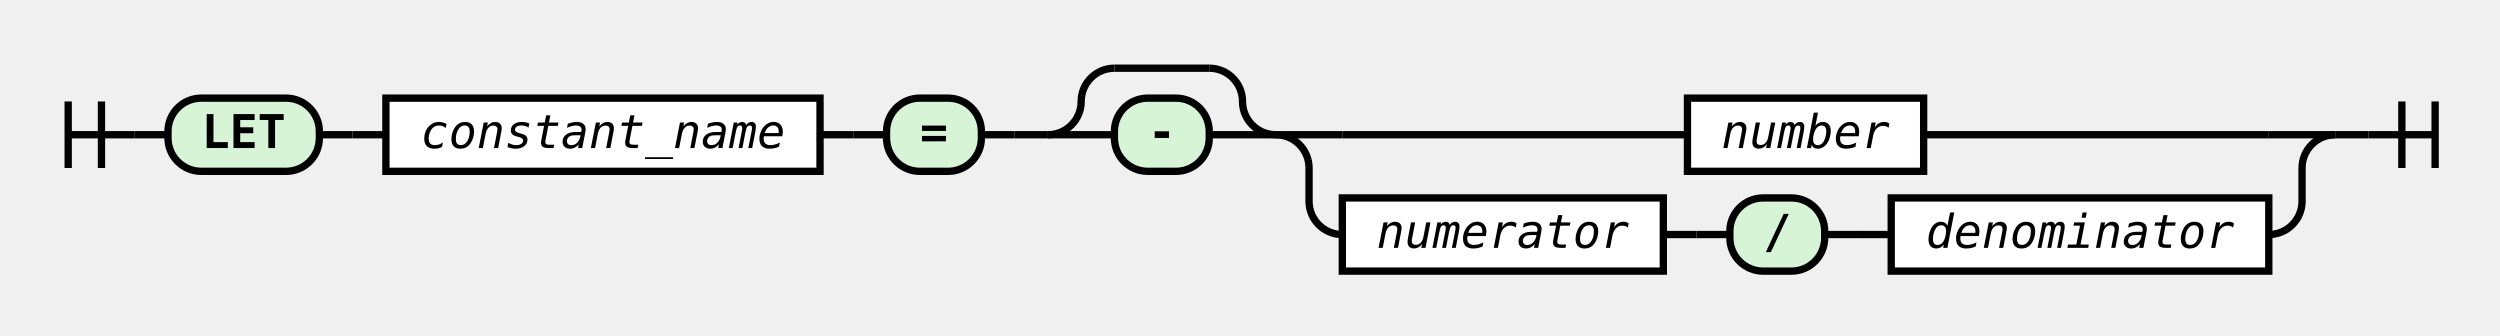
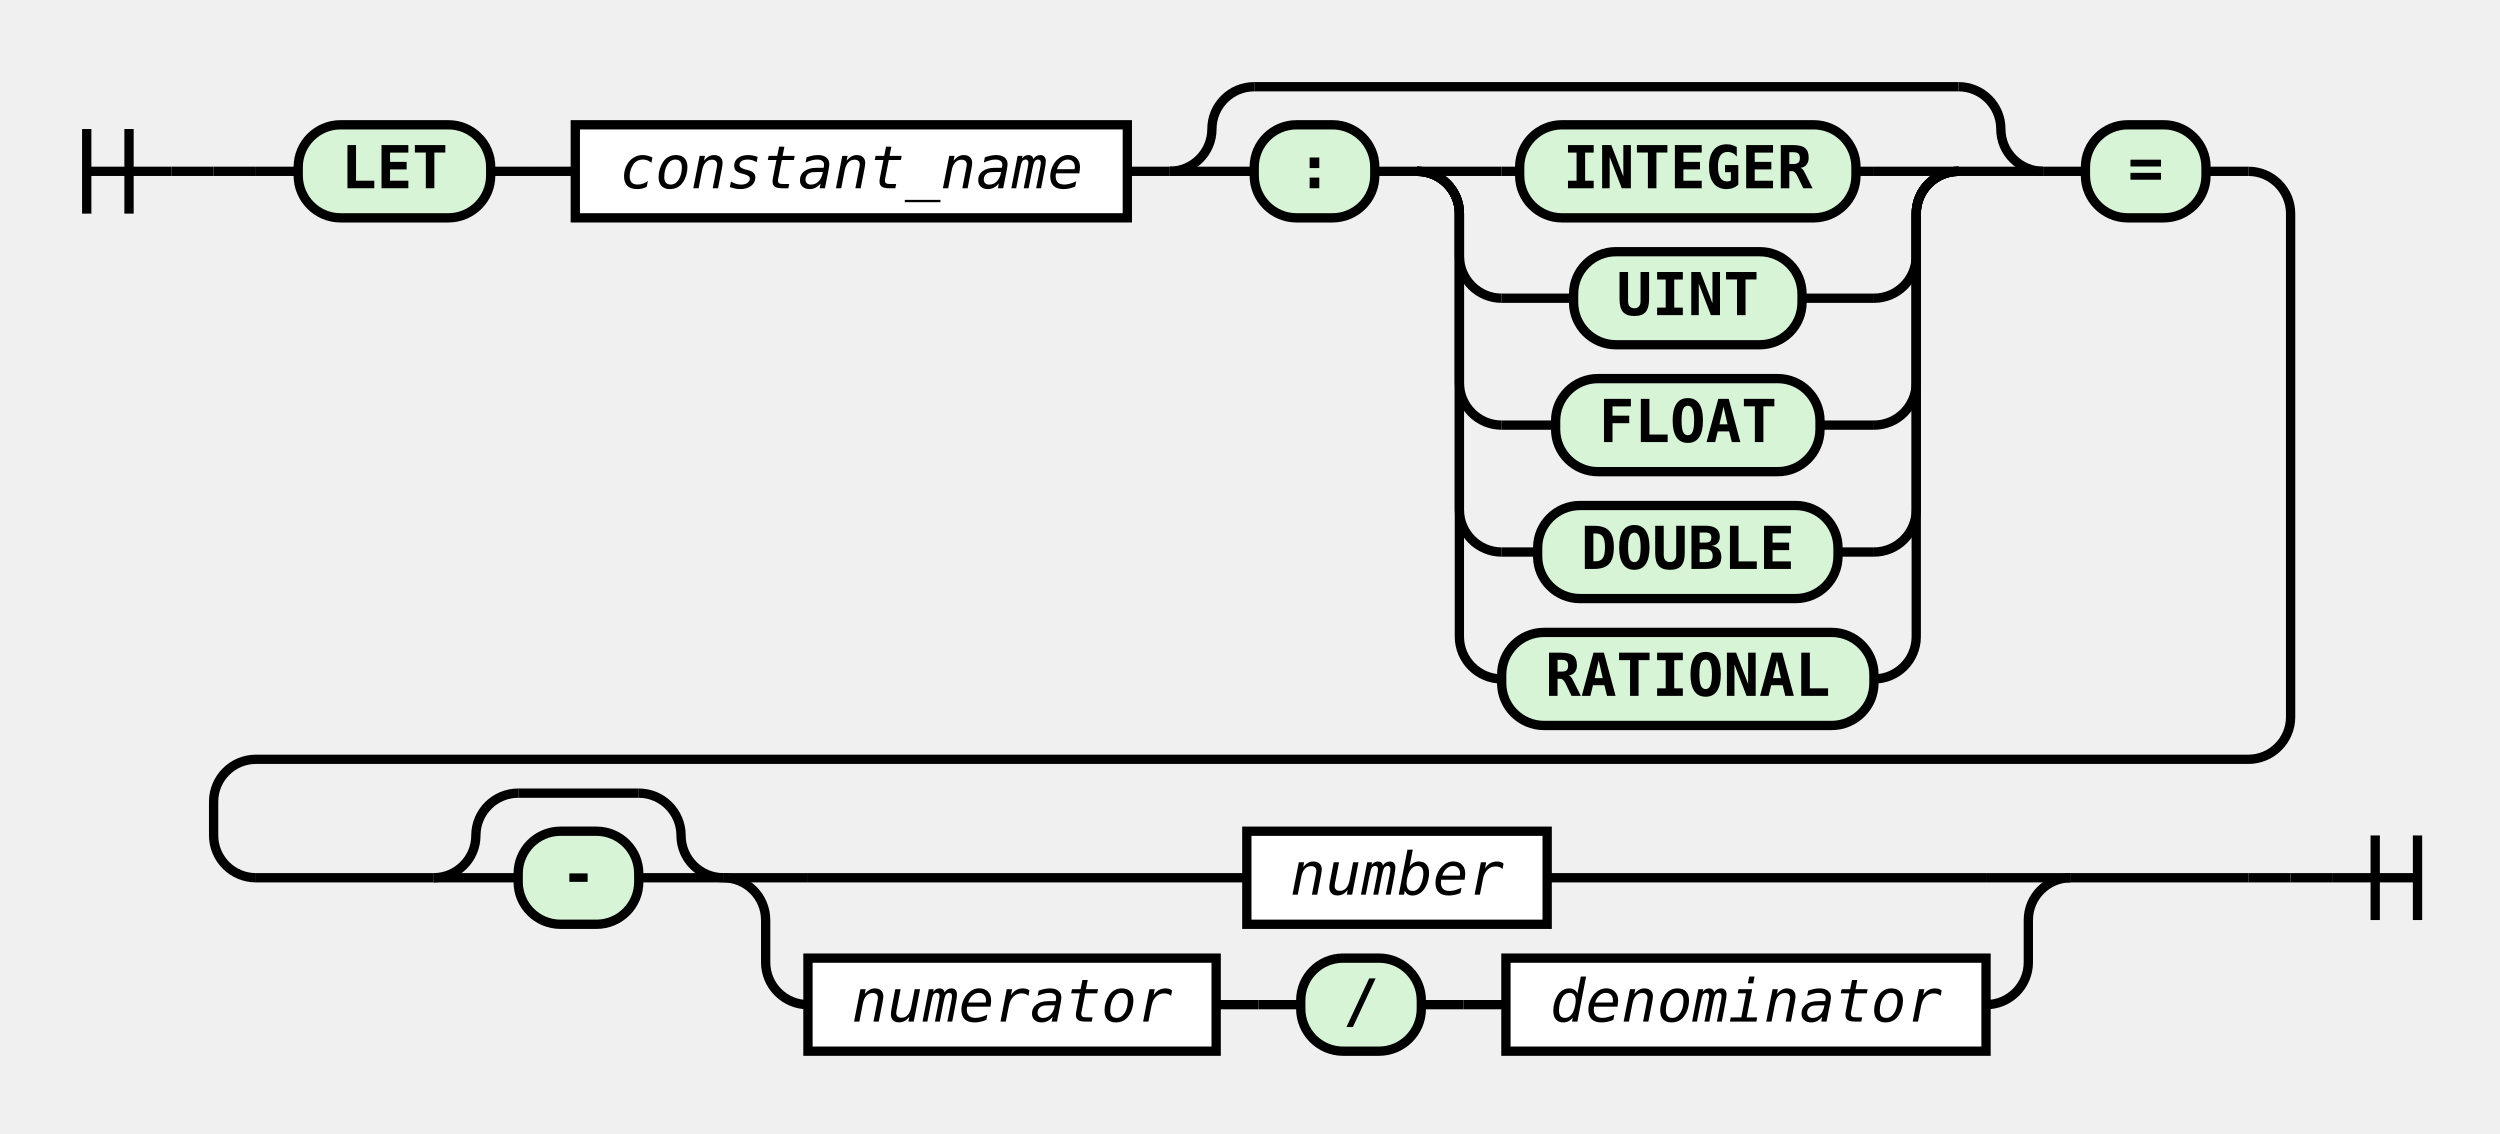
- <svg xmlns="http://www.w3.org/2000/svg" class="railroad-diagram" height="101" viewBox="0 0 751.5 101" width="751.5">
+ <svg xmlns="http://www.w3.org/2000/svg" class="railroad-diagram" height="268" viewBox="0 0 591.0 268" width="591.0">
  <g transform="translate(.5 .5)">
    <g>
      <path d="M20 30v20m10 -20v20m-10 -10h20" />
    </g>
    <path d="M40 40h10" />
    <g>
      <path d="M50 40h0.0" />
-       <path d="M701.5 40h0.0" />
-       <g class="terminal ">
-         <path d="M50.0 40h0.0" />
-         <path d="M95.5 40h0.0" />
-         <rect height="22" rx="10" ry="10" width="45.5" x="50" y="29" />
-         <text x="72.75" y="44">LET</text>
+       <path d="M50.0 40h10" />
+       <g>
+         <path d="M60.0 40h10.0" />
+         <path d="M521.0 40h10.0" />
+         <g class="terminal ">
+           <path d="M70.0 40h0.0" />
+           <path d="M115.5 40h0.0" />
+           <rect height="22" rx="10" ry="10" width="45.5" x="70" y="29" />
+           <text x="92.75" y="44">LET</text>
+         </g>
+         <path d="M115.5 40h10" />
+         <path d="M125.5 40h10" />
+         <g class="non-terminal ">
+           <path d="M135.5 40h0.0" />
+           <path d="M266.0 40h0.0" />
+           <rect height="22" width="130.5" x="135.5" y="29" />
+           <text x="200.75" y="44">constant_name</text>
+         </g>
+         <path d="M266.0 40h10" />
+         <g>
+           <path d="M276.0 40h0.0" />
+           <path d="M482.5 40h0.0" />
+           <path d="M276.0 40a10 10 0 0 0 10 -10v0a10 10 0 0 1 10 -10" />
+           <g>
+             <path d="M296.0 20h166.5" />
+           </g>
+           <path d="M462.5 20a10 10 0 0 1 10 10v0a10 10 0 0 0 10 10" />
+           <path d="M276.0 40h20" />
+           <g>
+             <path d="M296.0 40h0.0" />
+             <path d="M462.5 40h0.0" />
+             <g class="terminal ">
+               <path d="M296.0 40h0.0" />
+               <path d="M324.5 40h0.0" />
+               <rect height="22" rx="10" ry="10" width="28.5" x="296" y="29" />
+               <text x="310.25" y="44">:</text>
+             </g>
+             <path d="M324.5 40h10" />
+             <g>
+               <path d="M334.5 40h0.0" />
+               <path d="M462.5 40h0.0" />
+               <path d="M334.5 40h20" />
+               <g class="terminal ">
+                 <path d="M354.5 40h4.25" />
+                 <path d="M438.25 40h4.25" />
+                 <rect height="22" rx="10" ry="10" width="79.5" x="358.75" y="29" />
+                 <text x="398.5" y="44">INTEGER</text>
+               </g>
+               <path d="M442.5 40h20" />
+               <path d="M334.5 40a10 10 0 0 1 10 10v10a10 10 0 0 0 10 10" />
+               <g class="terminal ">
+                 <path d="M354.5 70h17.0" />
+                 <path d="M425.5 70h17.0" />
+                 <rect height="22" rx="10" ry="10" width="54" x="371.5" y="59" />
+                 <text x="398.5" y="74">UINT</text>
+               </g>
+               <path d="M442.5 70a10 10 0 0 0 10 -10v-10a10 10 0 0 1 10 -10" />
+               <path d="M334.5 40a10 10 0 0 1 10 10v40a10 10 0 0 0 10 10" />
+               <g class="terminal ">
+                 <path d="M354.5 100h12.75" />
+                 <path d="M429.75 100h12.75" />
+                 <rect height="22" rx="10" ry="10" width="62.5" x="367.25" y="89" />
+                 <text x="398.5" y="104">FLOAT</text>
+               </g>
+               <path d="M442.5 100a10 10 0 0 0 10 -10v-40a10 10 0 0 1 10 -10" />
+               <path d="M334.5 40a10 10 0 0 1 10 10v70a10 10 0 0 0 10 10" />
+               <g class="terminal ">
+                 <path d="M354.5 130h8.5" />
+                 <path d="M434.0 130h8.5" />
+                 <rect height="22" rx="10" ry="10" width="71" x="363" y="119" />
+                 <text x="398.5" y="134">DOUBLE</text>
+               </g>
+               <path d="M442.5 130a10 10 0 0 0 10 -10v-70a10 10 0 0 1 10 -10" />
+               <path d="M334.5 40a10 10 0 0 1 10 10v100a10 10 0 0 0 10 10" />
+               <g class="terminal ">
+                 <path d="M354.5 160h0.0" />
+                 <path d="M442.5 160h0.0" />
+                 <rect height="22" rx="10" ry="10" width="88" x="354.5" y="149" />
+                 <text x="398.5" y="164">RATIONAL</text>
+               </g>
+               <path d="M442.5 160a10 10 0 0 0 10 -10v-100a10 10 0 0 1 10 -10" />
+             </g>
+           </g>
+           <path d="M462.5 40h20" />
+         </g>
+         <path d="M482.5 40h10" />
+         <g class="terminal ">
+           <path d="M492.5 40h0.0" />
+           <path d="M521.0 40h0.0" />
+           <rect height="22" rx="10" ry="10" width="28.5" x="492.5" y="29" />
+           <text x="506.75" y="44">=</text>
+         </g>
      </g>
-       <path d="M95.5 40h10" />
-       <path d="M105.5 40h10" />
-       <g class="non-terminal ">
-         <path d="M115.5 40h0.0" />
-         <path d="M246.0 40h0.0" />
-         <rect height="22" width="130.5" x="115.5" y="29" />
-         <text x="180.75" y="44">constant_name</text>
+       <path d="M531.0 40a10 10 0 0 1 10 10v119a10 10 0 0 1 -10 10h-471.0a10 10 0 0 0 -10 10v8a10 10 0 0 0 10 10" />
+       <g>
+         <path d="M60.0 207h42.0" />
+         <path d="M489.0 207h42.0" />
+         <g>
+           <path d="M102.0 207h0.0" />
+           <path d="M489.0 207h0.0" />
+           <g>
+             <path d="M102.0 207h0.0" />
+             <path d="M170.5 207h0.0" />
+             <path d="M102.0 207a10 10 0 0 0 10 -10v0a10 10 0 0 1 10 -10" />
+             <g>
+               <path d="M122.0 187h28.5" />
+             </g>
+             <path d="M150.5 187a10 10 0 0 1 10 10v0a10 10 0 0 0 10 10" />
+             <path d="M102.0 207h20" />
+             <g class="terminal ">
+               <path d="M122.0 207h0.0" />
+               <path d="M150.5 207h0.0" />
+               <rect height="22" rx="10" ry="10" width="28.5" x="122" y="196" />
+               <text x="136.25" y="211">-</text>
+             </g>
+             <path d="M150.5 207h20" />
+           </g>
+           <g>
+             <path d="M170.5 207h0.0" />
+             <path d="M489.0 207h0.0" />
+             <path d="M170.5 207h20" />
+             <g class="non-terminal ">
+               <path d="M190.5 207h103.75" />
+               <path d="M365.25 207h103.75" />
+               <rect height="22" width="71" x="294.25" y="196" />
+               <text x="329.75" y="211">number</text>
+             </g>
+             <path d="M469.0 207h20" />
+             <path d="M170.5 207a10 10 0 0 1 10 10v10a10 10 0 0 0 10 10" />
+             <g>
+               <path d="M190.5 237h0.0" />
+               <path d="M469.0 237h0.0" />
+               <g class="non-terminal ">
+                 <path d="M190.5 237h0.0" />
+                 <path d="M287.0 237h0.0" />
+                 <rect height="22" width="96.5" x="190.5" y="226" />
+                 <text x="238.75" y="241">numerator</text>
+               </g>
+               <path d="M287.0 237h10" />
+               <path d="M297.0 237h10" />
+               <g class="terminal ">
+                 <path d="M307.0 237h0.0" />
+                 <path d="M335.5 237h0.0" />
+                 <rect height="22" rx="10" ry="10" width="28.5" x="307" y="226" />
+                 <text x="321.25" y="241">/</text>
+               </g>
+               <path d="M335.5 237h10" />
+               <path d="M345.5 237h10" />
+               <g class="non-terminal ">
+                 <path d="M355.5 237h0.0" />
+                 <path d="M469.0 237h0.0" />
+                 <rect height="22" width="113.5" x="355.5" y="226" />
+                 <text x="412.25" y="241">denominator</text>
+               </g>
+             </g>
+             <path d="M469.0 237a10 10 0 0 0 10 -10v-10a10 10 0 0 1 10 -10" />
+           </g>
+         </g>
      </g>
-       <path d="M246.0 40h10" />
-       <path d="M256.0 40h10" />
-       <g class="terminal ">
-         <path d="M266.0 40h0.0" />
-         <path d="M294.5 40h0.0" />
-         <rect height="22" rx="10" ry="10" width="28.5" x="266" y="29" />
-         <text x="280.25" y="44">=</text>
-       </g>
-       <path d="M294.5 40h10" />
-       <path d="M304.5 40h10" />
-       <g>
-         <path d="M314.5 40h0.0" />
-         <path d="M701.5 40h0.0" />
-         <g>
-           <path d="M314.5 40h0.0" />
-           <path d="M383.0 40h0.0" />
-           <path d="M314.5 40a10 10 0 0 0 10 -10v0a10 10 0 0 1 10 -10" />
-           <g>
-             <path d="M334.5 20h28.5" />
-           </g>
-           <path d="M363.0 20a10 10 0 0 1 10 10v0a10 10 0 0 0 10 10" />
-           <path d="M314.5 40h20" />
-           <g class="terminal ">
-             <path d="M334.5 40h0.0" />
-             <path d="M363.0 40h0.0" />
-             <rect height="22" rx="10" ry="10" width="28.5" x="334.5" y="29" />
-             <text x="348.75" y="44">-</text>
-           </g>
-           <path d="M363.0 40h20" />
-         </g>
-         <g>
-           <path d="M383.0 40h0.0" />
-           <path d="M701.5 40h0.0" />
-           <path d="M383.0 40h20" />
-           <g class="non-terminal ">
-             <path d="M403.0 40h103.75" />
-             <path d="M577.75 40h103.75" />
-             <rect height="22" width="71" x="506.75" y="29" />
-             <text x="542.25" y="44">number</text>
-           </g>
-           <path d="M681.5 40h20" />
-           <path d="M383.0 40a10 10 0 0 1 10 10v10a10 10 0 0 0 10 10" />
-           <g>
-             <path d="M403.0 70h0.0" />
-             <path d="M681.5 70h0.0" />
-             <g class="non-terminal ">
-               <path d="M403.0 70h0.0" />
-               <path d="M499.5 70h0.0" />
-               <rect height="22" width="96.5" x="403" y="59" />
-               <text x="451.25" y="74">numerator</text>
-             </g>
-             <path d="M499.5 70h10" />
-             <path d="M509.5 70h10" />
-             <g class="terminal ">
-               <path d="M519.5 70h0.0" />
-               <path d="M548.0 70h0.0" />
-               <rect height="22" rx="10" ry="10" width="28.5" x="519.5" y="59" />
-               <text x="533.75" y="74">/</text>
-             </g>
-             <path d="M548.0 70h10" />
-             <path d="M558.0 70h10" />
-             <g class="non-terminal ">
-               <path d="M568.0 70h0.0" />
-               <path d="M681.5 70h0.0" />
-               <rect height="22" width="113.5" x="568" y="59" />
-               <text x="624.75" y="74">denominator</text>
-             </g>
-           </g>
-           <path d="M681.5 70a10 10 0 0 0 10 -10v-10a10 10 0 0 1 10 -10" />
-         </g>
-       </g>
+       <path d="M531.0 207h10" />
+       <path d="M541.0 207h0.0" />
    </g>
-     <path d="M701.5 40h10" />
-     <path d="M 711.5 40 h 20 m -10 -10 v 20 m 10 -20 v 20" />
+     <path d="M541.0 207h10" />
+     <path d="M 551.0 207 h 20 m -10 -10 v 20 m 10 -20 v 20" />
  </g>
  <style>/*  */
	svg.railroad-diagram {
		background-color: transparent;
	}
	svg.railroad-diagram path {
		stroke-width: 2.2;
		stroke: #000000;
		fill: none;
	}
	svg.railroad-diagram text {
		font: bold 14px "DejaVu Sans Mono", monospace;
		text-anchor: middle;
		fill: #000000;
	}
	svg.railroad-diagram text.label {
		text-anchor: start;
	}
	svg.railroad-diagram text.comment {
		font: italic 12px "DejaVu Sans Mono", monospace;
	}
	svg.railroad-diagram rect {
		stroke-width: 2.2;
		stroke: #000000;
		fill: #d7f4d7;
	}
	svg.railroad-diagram rect.group-box {
		stroke: gray;
		stroke-dasharray: 10 5;
		fill: none;
	}
	svg.railroad-diagram g.non-terminal rect {
		fill: #ffffff;
	}
	svg.railroad-diagram g.non-terminal text {
		font-style: italic;
		font-weight: normal;
	}

/*  */
</style>
</svg>
